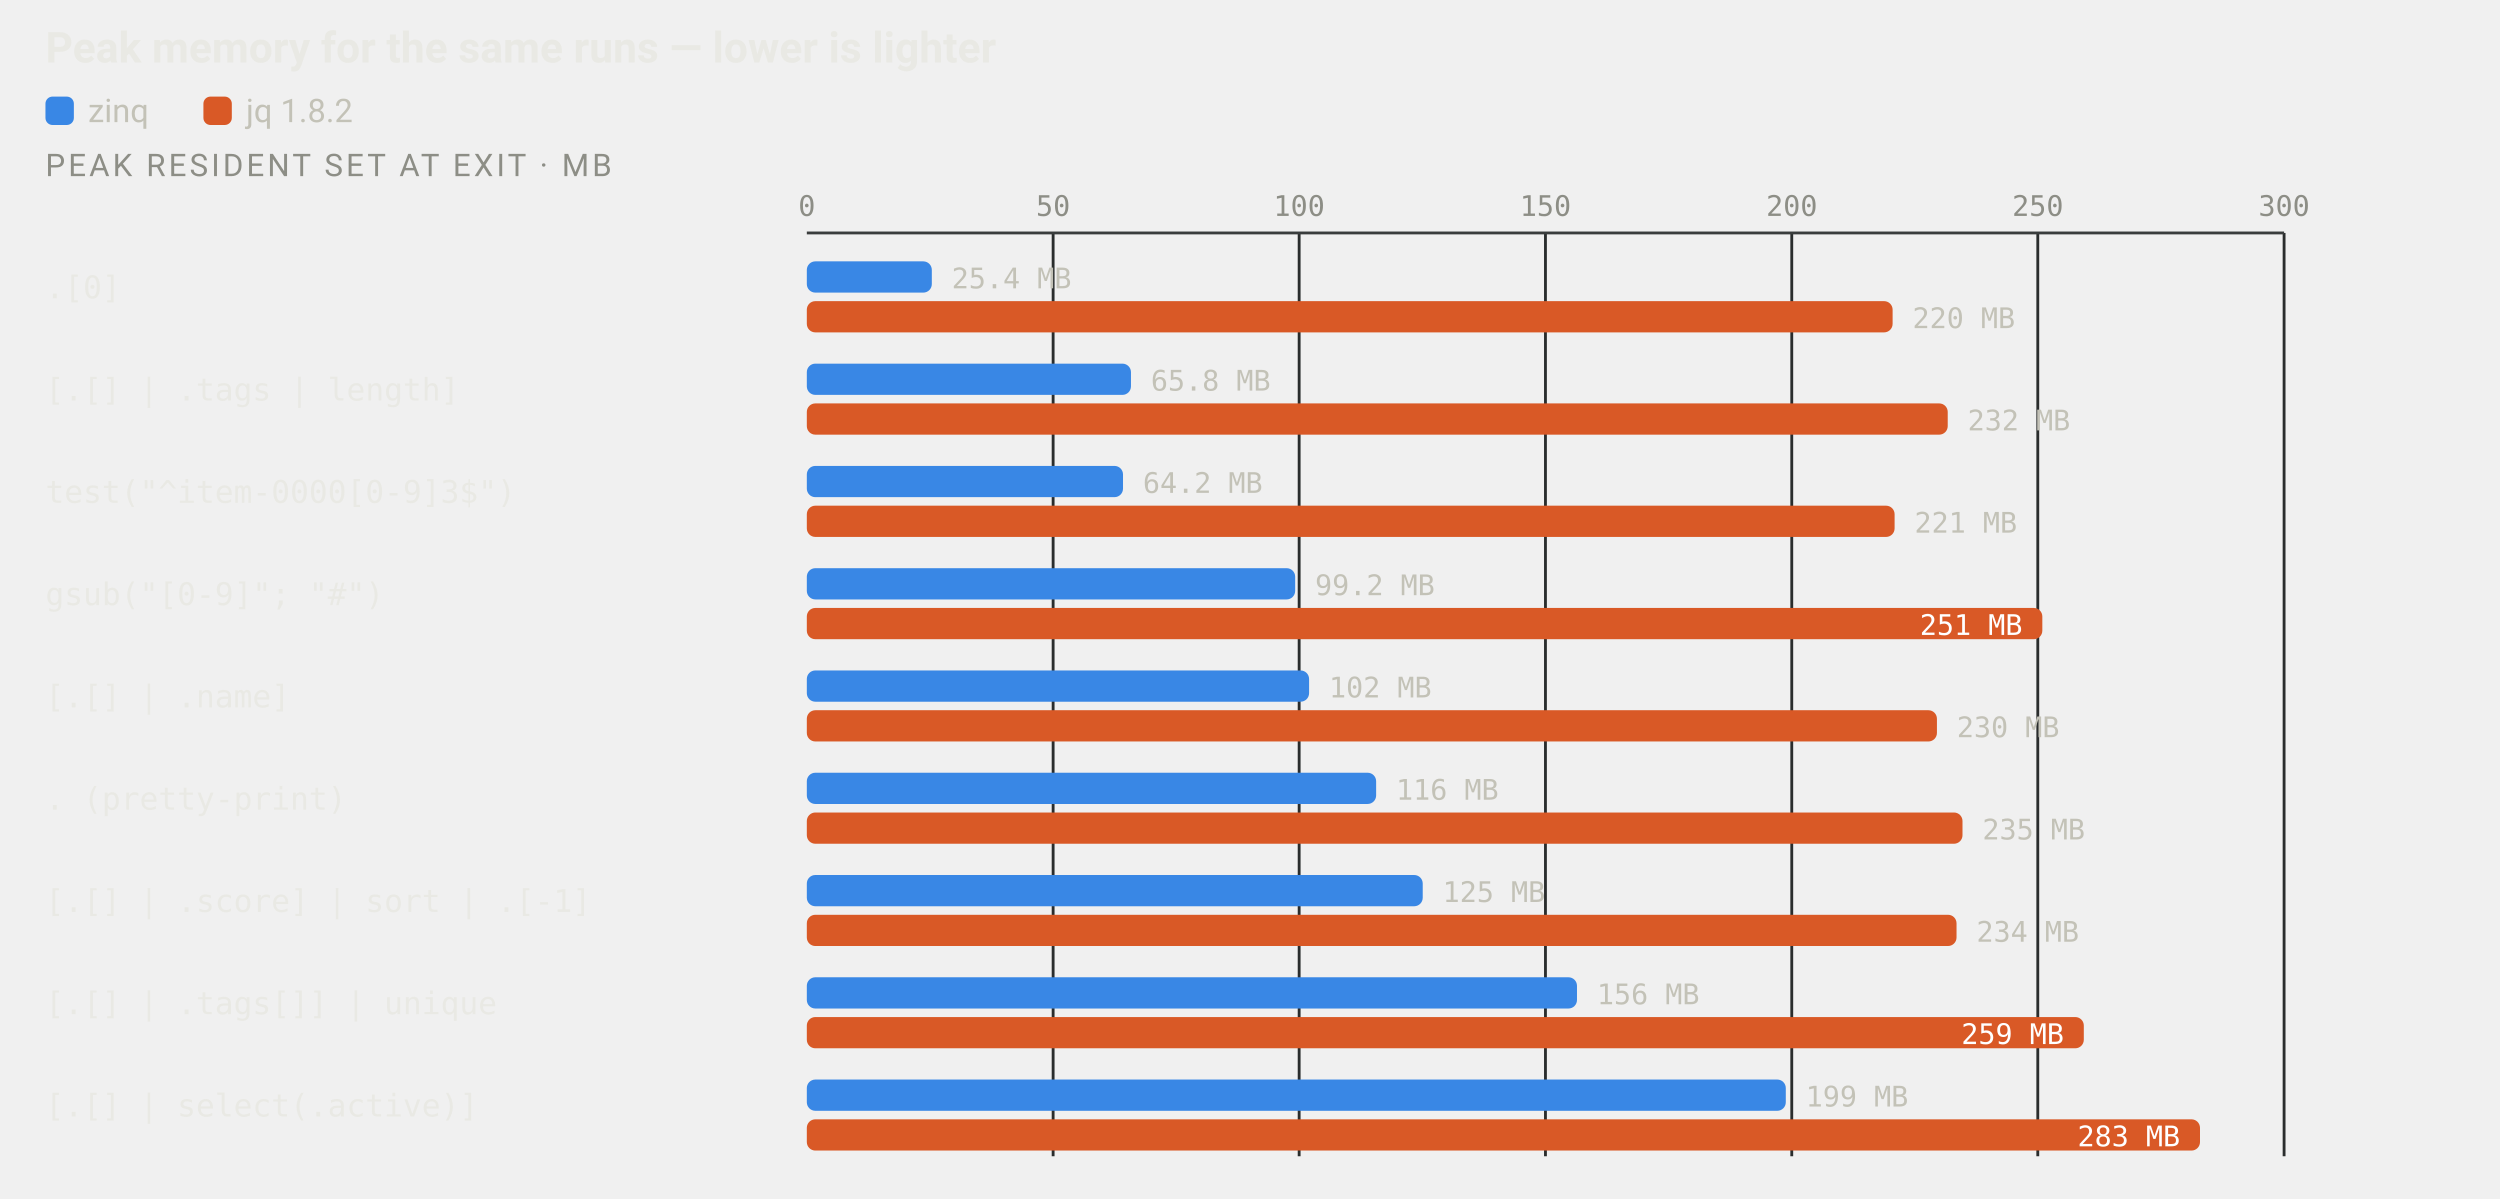
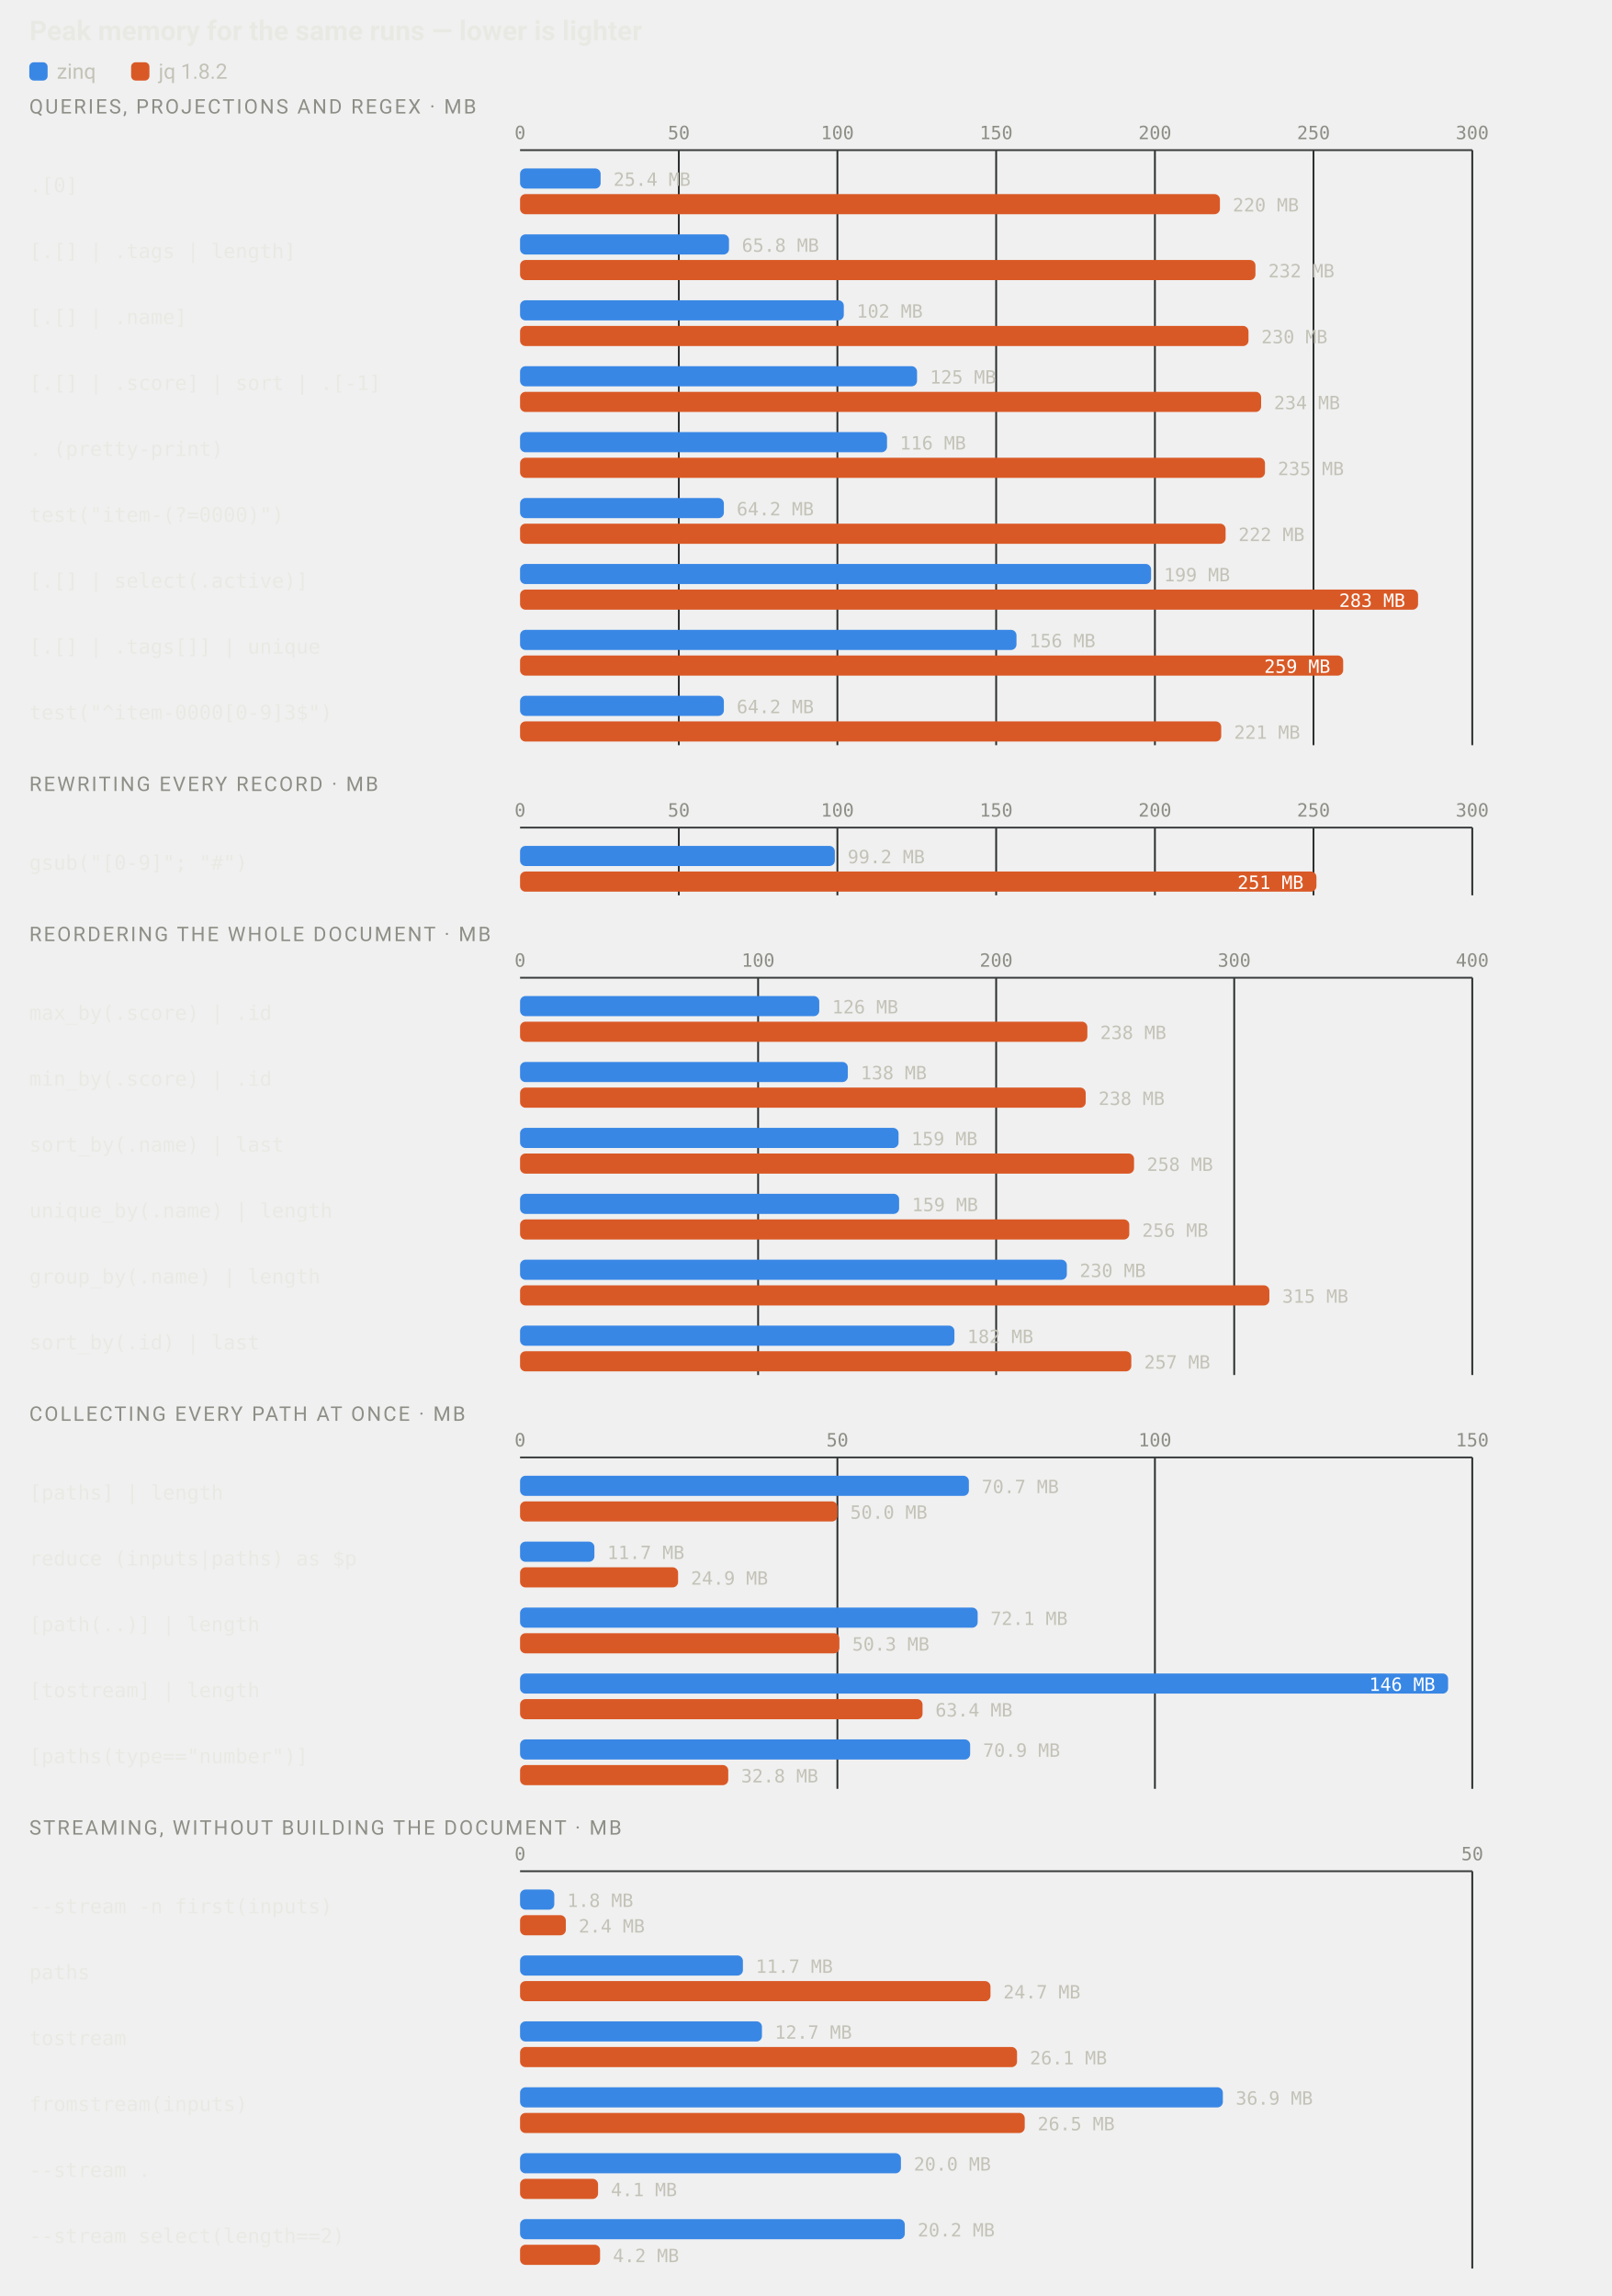
- <svg xmlns="http://www.w3.org/2000/svg" width="880" height="422" viewBox="0 0 880 422" role="img" aria-label="Peak memory for the same runs — lower is lighter">
+ <svg xmlns="http://www.w3.org/2000/svg" width="880" height="1254" viewBox="0 0 880 1254" role="img" aria-label="Peak memory for the same runs — lower is lighter">
  <text x="16" y="22" font-family="ui-sans-serif, system-ui, -apple-system, Segoe UI, Roboto, sans-serif" font-size="15" font-weight="600" fill="#e9e9e4">Peak memory for the same runs — lower is lighter</text>
  <rect x="16" y="34" width="10" height="10" rx="2.5" fill="#3987e5" />
  <text x="31" y="43" font-family="ui-sans-serif, system-ui, -apple-system, Segoe UI, Roboto, sans-serif" font-size="11.5" fill="#c3c2b7">zinq</text>
  <rect x="71.6" y="34" width="10" height="10" rx="2.5" fill="#d95926" />
  <text x="86.6" y="43" font-family="ui-sans-serif, system-ui, -apple-system, Segoe UI, Roboto, sans-serif" font-size="11.5" fill="#c3c2b7">jq 1.8.2</text>
  <line x1="804.0" y1="82" x2="804.0" y2="407" stroke="#2a2d2d" stroke-width="1" />
  <line x1="717.3" y1="82" x2="717.3" y2="407" stroke="#2a2d2d" stroke-width="1" />
  <line x1="630.7" y1="82" x2="630.7" y2="407" stroke="#2a2d2d" stroke-width="1" />
  <line x1="544.0" y1="82" x2="544.0" y2="407" stroke="#2a2d2d" stroke-width="1" />
  <line x1="457.3" y1="82" x2="457.3" y2="407" stroke="#2a2d2d" stroke-width="1" />
  <line x1="370.7" y1="82" x2="370.7" y2="407" stroke="#2a2d2d" stroke-width="1" />
-   <text x="16" y="62" font-family="ui-sans-serif, system-ui, -apple-system, Segoe UI, Roboto, sans-serif" font-size="11" letter-spacing="1.1" fill="#8d8e86">PEAK RESIDENT SET AT EXIT  ·  MB</text>
+   <text x="16" y="62" font-family="ui-sans-serif, system-ui, -apple-system, Segoe UI, Roboto, sans-serif" font-size="11" letter-spacing="1.1" fill="#8d8e86">QUERIES, PROJECTIONS AND REGEX  ·  MB</text>
  <text x="284.0" y="76" text-anchor="middle" font-family="ui-monospace, SFMono-Regular, Menlo, Consolas, monospace" font-size="10" fill="#8d8e86">0</text>
  <text x="370.7" y="76" text-anchor="middle" font-family="ui-monospace, SFMono-Regular, Menlo, Consolas, monospace" font-size="10" fill="#8d8e86">50</text>
  <text x="457.3" y="76" text-anchor="middle" font-family="ui-monospace, SFMono-Regular, Menlo, Consolas, monospace" font-size="10" fill="#8d8e86">100</text>
  <text x="544.0" y="76" text-anchor="middle" font-family="ui-monospace, SFMono-Regular, Menlo, Consolas, monospace" font-size="10" fill="#8d8e86">150</text>
  <text x="630.7" y="76" text-anchor="middle" font-family="ui-monospace, SFMono-Regular, Menlo, Consolas, monospace" font-size="10" fill="#8d8e86">200</text>
  <text x="717.3" y="76" text-anchor="middle" font-family="ui-monospace, SFMono-Regular, Menlo, Consolas, monospace" font-size="10" fill="#8d8e86">250</text>
  <text x="804.0" y="76" text-anchor="middle" font-family="ui-monospace, SFMono-Regular, Menlo, Consolas, monospace" font-size="10" fill="#8d8e86">300</text>
  <line x1="284" y1="82" x2="804" y2="82" stroke="#3a3d3d" stroke-width="1" />
  <rect x="284" y="92" width="44.0" height="11" rx="3" fill="#3987e5" />
  <text x="335.0" y="101.5" text-anchor="start" font-family="ui-monospace, SFMono-Regular, Menlo, Consolas, monospace" font-size="10" fill="#c3c2b7">25.4 MB</text>
  <rect x="284" y="106" width="382.2" height="11" rx="3" fill="#d95926" />
  <text x="673.2" y="115.5" text-anchor="start" font-family="ui-monospace, SFMono-Regular, Menlo, Consolas, monospace" font-size="10" fill="#c3c2b7">220 MB</text>
  <text x="16" y="105.0" font-family="ui-monospace, SFMono-Regular, Menlo, Consolas, monospace" font-size="11" fill="#e9e9e4">.[0]</text>
  <rect x="284" y="128" width="114.1" height="11" rx="3" fill="#3987e5" />
  <text x="405.1" y="137.5" text-anchor="start" font-family="ui-monospace, SFMono-Regular, Menlo, Consolas, monospace" font-size="10" fill="#c3c2b7">65.8 MB</text>
  <rect x="284" y="142" width="401.6" height="11" rx="3" fill="#d95926" />
  <text x="692.6" y="151.5" text-anchor="start" font-family="ui-monospace, SFMono-Regular, Menlo, Consolas, monospace" font-size="10" fill="#c3c2b7">232 MB</text>
  <text x="16" y="141.0" font-family="ui-monospace, SFMono-Regular, Menlo, Consolas, monospace" font-size="11" fill="#e9e9e4">[.[] | .tags | length]</text>
-   <rect x="284" y="164" width="111.3" height="11" rx="3" fill="#3987e5" />
-   <text x="402.3" y="173.5" text-anchor="start" font-family="ui-monospace, SFMono-Regular, Menlo, Consolas, monospace" font-size="10" fill="#c3c2b7">64.2 MB</text>
-   <rect x="284" y="178" width="382.9" height="11" rx="3" fill="#d95926" />
-   <text x="673.9" y="187.5" text-anchor="start" font-family="ui-monospace, SFMono-Regular, Menlo, Consolas, monospace" font-size="10" fill="#c3c2b7">221 MB</text>
-   <text x="16" y="177.0" font-family="ui-monospace, SFMono-Regular, Menlo, Consolas, monospace" font-size="11" fill="#e9e9e4">test("^item-0000[0-9]3$")</text>
-   <rect x="284" y="200" width="171.9" height="11" rx="3" fill="#3987e5" />
-   <text x="462.9" y="209.5" text-anchor="start" font-family="ui-monospace, SFMono-Regular, Menlo, Consolas, monospace" font-size="10" fill="#c3c2b7">99.2 MB</text>
-   <rect x="284" y="214" width="434.9" height="11" rx="3" fill="#d95926" />
-   <text x="711.9" y="223.5" text-anchor="end" font-family="ui-monospace, SFMono-Regular, Menlo, Consolas, monospace" font-size="10" fill="#ffffff">251 MB</text>
-   <text x="16" y="213.0" font-family="ui-monospace, SFMono-Regular, Menlo, Consolas, monospace" font-size="11" fill="#e9e9e4">gsub("[0-9]"; "#")</text>
-   <rect x="284" y="236" width="176.8" height="11" rx="3" fill="#3987e5" />
-   <text x="467.8" y="245.5" text-anchor="start" font-family="ui-monospace, SFMono-Regular, Menlo, Consolas, monospace" font-size="10" fill="#c3c2b7">102 MB</text>
-   <rect x="284" y="250" width="397.8" height="11" rx="3" fill="#d95926" />
-   <text x="688.8" y="259.5" text-anchor="start" font-family="ui-monospace, SFMono-Regular, Menlo, Consolas, monospace" font-size="10" fill="#c3c2b7">230 MB</text>
-   <text x="16" y="249.0" font-family="ui-monospace, SFMono-Regular, Menlo, Consolas, monospace" font-size="11" fill="#e9e9e4">[.[] | .name]</text>
-   <rect x="284" y="272" width="200.4" height="11" rx="3" fill="#3987e5" />
-   <text x="491.4" y="281.5" text-anchor="start" font-family="ui-monospace, SFMono-Regular, Menlo, Consolas, monospace" font-size="10" fill="#c3c2b7">116 MB</text>
-   <rect x="284" y="286" width="406.8" height="11" rx="3" fill="#d95926" />
-   <text x="697.8" y="295.5" text-anchor="start" font-family="ui-monospace, SFMono-Regular, Menlo, Consolas, monospace" font-size="10" fill="#c3c2b7">235 MB</text>
-   <text x="16" y="285.0" font-family="ui-monospace, SFMono-Regular, Menlo, Consolas, monospace" font-size="11" fill="#e9e9e4">. (pretty-print)</text>
-   <rect x="284" y="308" width="216.8" height="11" rx="3" fill="#3987e5" />
-   <text x="507.8" y="317.5" text-anchor="start" font-family="ui-monospace, SFMono-Regular, Menlo, Consolas, monospace" font-size="10" fill="#c3c2b7">125 MB</text>
-   <rect x="284" y="322" width="404.7" height="11" rx="3" fill="#d95926" />
-   <text x="695.7" y="331.5" text-anchor="start" font-family="ui-monospace, SFMono-Regular, Menlo, Consolas, monospace" font-size="10" fill="#c3c2b7">234 MB</text>
-   <text x="16" y="321.0" font-family="ui-monospace, SFMono-Regular, Menlo, Consolas, monospace" font-size="11" fill="#e9e9e4">[.[] | .score] | sort | .[-1]</text>
+   <rect x="284" y="164" width="176.8" height="11" rx="3" fill="#3987e5" />
+   <text x="467.8" y="173.5" text-anchor="start" font-family="ui-monospace, SFMono-Regular, Menlo, Consolas, monospace" font-size="10" fill="#c3c2b7">102 MB</text>
+   <rect x="284" y="178" width="397.8" height="11" rx="3" fill="#d95926" />
+   <text x="688.8" y="187.5" text-anchor="start" font-family="ui-monospace, SFMono-Regular, Menlo, Consolas, monospace" font-size="10" fill="#c3c2b7">230 MB</text>
+   <text x="16" y="177.0" font-family="ui-monospace, SFMono-Regular, Menlo, Consolas, monospace" font-size="11" fill="#e9e9e4">[.[] | .name]</text>
+   <rect x="284" y="200" width="216.8" height="11" rx="3" fill="#3987e5" />
+   <text x="507.8" y="209.5" text-anchor="start" font-family="ui-monospace, SFMono-Regular, Menlo, Consolas, monospace" font-size="10" fill="#c3c2b7">125 MB</text>
+   <rect x="284" y="214" width="404.7" height="11" rx="3" fill="#d95926" />
+   <text x="695.7" y="223.5" text-anchor="start" font-family="ui-monospace, SFMono-Regular, Menlo, Consolas, monospace" font-size="10" fill="#c3c2b7">234 MB</text>
+   <text x="16" y="213.0" font-family="ui-monospace, SFMono-Regular, Menlo, Consolas, monospace" font-size="11" fill="#e9e9e4">[.[] | .score] | sort | .[-1]</text>
+   <rect x="284" y="236" width="200.4" height="11" rx="3" fill="#3987e5" />
+   <text x="491.4" y="245.5" text-anchor="start" font-family="ui-monospace, SFMono-Regular, Menlo, Consolas, monospace" font-size="10" fill="#c3c2b7">116 MB</text>
+   <rect x="284" y="250" width="406.8" height="11" rx="3" fill="#d95926" />
+   <text x="697.8" y="259.5" text-anchor="start" font-family="ui-monospace, SFMono-Regular, Menlo, Consolas, monospace" font-size="10" fill="#c3c2b7">235 MB</text>
+   <text x="16" y="249.0" font-family="ui-monospace, SFMono-Regular, Menlo, Consolas, monospace" font-size="11" fill="#e9e9e4">. (pretty-print)</text>
+   <rect x="284" y="272" width="111.3" height="11" rx="3" fill="#3987e5" />
+   <text x="402.3" y="281.5" text-anchor="start" font-family="ui-monospace, SFMono-Regular, Menlo, Consolas, monospace" font-size="10" fill="#c3c2b7">64.2 MB</text>
+   <rect x="284" y="286" width="385.3" height="11" rx="3" fill="#d95926" />
+   <text x="676.3" y="295.5" text-anchor="start" font-family="ui-monospace, SFMono-Regular, Menlo, Consolas, monospace" font-size="10" fill="#c3c2b7">222 MB</text>
+   <text x="16" y="285.0" font-family="ui-monospace, SFMono-Regular, Menlo, Consolas, monospace" font-size="11" fill="#e9e9e4">test("item-(?=0000)")</text>
+   <rect x="284" y="308" width="344.6" height="11" rx="3" fill="#3987e5" />
+   <text x="635.6" y="317.5" text-anchor="start" font-family="ui-monospace, SFMono-Regular, Menlo, Consolas, monospace" font-size="10" fill="#c3c2b7">199 MB</text>
+   <rect x="284" y="322" width="490.4" height="11" rx="3" fill="#d95926" />
+   <text x="767.4" y="331.5" text-anchor="end" font-family="ui-monospace, SFMono-Regular, Menlo, Consolas, monospace" font-size="10" fill="#ffffff">283 MB</text>
+   <text x="16" y="321.0" font-family="ui-monospace, SFMono-Regular, Menlo, Consolas, monospace" font-size="11" fill="#e9e9e4">[.[] | select(.active)]</text>
  <rect x="284" y="344" width="271.1" height="11" rx="3" fill="#3987e5" />
  <text x="562.1" y="353.5" text-anchor="start" font-family="ui-monospace, SFMono-Regular, Menlo, Consolas, monospace" font-size="10" fill="#c3c2b7">156 MB</text>
  <rect x="284" y="358" width="449.5" height="11" rx="3" fill="#d95926" />
  <text x="726.5" y="367.5" text-anchor="end" font-family="ui-monospace, SFMono-Regular, Menlo, Consolas, monospace" font-size="10" fill="#ffffff">259 MB</text>
  <text x="16" y="357.0" font-family="ui-monospace, SFMono-Regular, Menlo, Consolas, monospace" font-size="11" fill="#e9e9e4">[.[] | .tags[]] | unique</text>
-   <rect x="284" y="380" width="344.6" height="11" rx="3" fill="#3987e5" />
-   <text x="635.6" y="389.5" text-anchor="start" font-family="ui-monospace, SFMono-Regular, Menlo, Consolas, monospace" font-size="10" fill="#c3c2b7">199 MB</text>
-   <rect x="284" y="394" width="490.4" height="11" rx="3" fill="#d95926" />
-   <text x="767.4" y="403.5" text-anchor="end" font-family="ui-monospace, SFMono-Regular, Menlo, Consolas, monospace" font-size="10" fill="#ffffff">283 MB</text>
-   <text x="16" y="393.0" font-family="ui-monospace, SFMono-Regular, Menlo, Consolas, monospace" font-size="11" fill="#e9e9e4">[.[] | select(.active)]</text>
+   <rect x="284" y="380" width="111.3" height="11" rx="3" fill="#3987e5" />
+   <text x="402.3" y="389.5" text-anchor="start" font-family="ui-monospace, SFMono-Regular, Menlo, Consolas, monospace" font-size="10" fill="#c3c2b7">64.2 MB</text>
+   <rect x="284" y="394" width="382.9" height="11" rx="3" fill="#d95926" />
+   <text x="673.9" y="403.5" text-anchor="start" font-family="ui-monospace, SFMono-Regular, Menlo, Consolas, monospace" font-size="10" fill="#c3c2b7">221 MB</text>
+   <text x="16" y="393.0" font-family="ui-monospace, SFMono-Regular, Menlo, Consolas, monospace" font-size="11" fill="#e9e9e4">test("^item-0000[0-9]3$")</text>
+   <line x1="804.0" y1="452" x2="804.0" y2="489" stroke="#2a2d2d" stroke-width="1" />
+   <line x1="717.3" y1="452" x2="717.3" y2="489" stroke="#2a2d2d" stroke-width="1" />
+   <line x1="630.7" y1="452" x2="630.7" y2="489" stroke="#2a2d2d" stroke-width="1" />
+   <line x1="544.0" y1="452" x2="544.0" y2="489" stroke="#2a2d2d" stroke-width="1" />
+   <line x1="457.3" y1="452" x2="457.3" y2="489" stroke="#2a2d2d" stroke-width="1" />
+   <line x1="370.7" y1="452" x2="370.7" y2="489" stroke="#2a2d2d" stroke-width="1" />
+   <text x="16" y="432" font-family="ui-sans-serif, system-ui, -apple-system, Segoe UI, Roboto, sans-serif" font-size="11" letter-spacing="1.1" fill="#8d8e86">REWRITING EVERY RECORD  ·  MB</text>
+   <text x="284.0" y="446" text-anchor="middle" font-family="ui-monospace, SFMono-Regular, Menlo, Consolas, monospace" font-size="10" fill="#8d8e86">0</text>
+   <text x="370.7" y="446" text-anchor="middle" font-family="ui-monospace, SFMono-Regular, Menlo, Consolas, monospace" font-size="10" fill="#8d8e86">50</text>
+   <text x="457.3" y="446" text-anchor="middle" font-family="ui-monospace, SFMono-Regular, Menlo, Consolas, monospace" font-size="10" fill="#8d8e86">100</text>
+   <text x="544.0" y="446" text-anchor="middle" font-family="ui-monospace, SFMono-Regular, Menlo, Consolas, monospace" font-size="10" fill="#8d8e86">150</text>
+   <text x="630.7" y="446" text-anchor="middle" font-family="ui-monospace, SFMono-Regular, Menlo, Consolas, monospace" font-size="10" fill="#8d8e86">200</text>
+   <text x="717.3" y="446" text-anchor="middle" font-family="ui-monospace, SFMono-Regular, Menlo, Consolas, monospace" font-size="10" fill="#8d8e86">250</text>
+   <text x="804.0" y="446" text-anchor="middle" font-family="ui-monospace, SFMono-Regular, Menlo, Consolas, monospace" font-size="10" fill="#8d8e86">300</text>
+   <line x1="284" y1="452" x2="804" y2="452" stroke="#3a3d3d" stroke-width="1" />
+   <rect x="284" y="462" width="171.9" height="11" rx="3" fill="#3987e5" />
+   <text x="462.9" y="471.5" text-anchor="start" font-family="ui-monospace, SFMono-Regular, Menlo, Consolas, monospace" font-size="10" fill="#c3c2b7">99.2 MB</text>
+   <rect x="284" y="476" width="434.9" height="11" rx="3" fill="#d95926" />
+   <text x="711.9" y="485.5" text-anchor="end" font-family="ui-monospace, SFMono-Regular, Menlo, Consolas, monospace" font-size="10" fill="#ffffff">251 MB</text>
+   <text x="16" y="475.0" font-family="ui-monospace, SFMono-Regular, Menlo, Consolas, monospace" font-size="11" fill="#e9e9e4">gsub("[0-9]"; "#")</text>
+   <line x1="804.0" y1="534" x2="804.0" y2="751" stroke="#2a2d2d" stroke-width="1" />
+   <line x1="674.0" y1="534" x2="674.0" y2="751" stroke="#2a2d2d" stroke-width="1" />
+   <line x1="544.0" y1="534" x2="544.0" y2="751" stroke="#2a2d2d" stroke-width="1" />
+   <line x1="414.0" y1="534" x2="414.0" y2="751" stroke="#2a2d2d" stroke-width="1" />
+   <text x="16" y="514" font-family="ui-sans-serif, system-ui, -apple-system, Segoe UI, Roboto, sans-serif" font-size="11" letter-spacing="1.1" fill="#8d8e86">REORDERING THE WHOLE DOCUMENT  ·  MB</text>
+   <text x="284.0" y="528" text-anchor="middle" font-family="ui-monospace, SFMono-Regular, Menlo, Consolas, monospace" font-size="10" fill="#8d8e86">0</text>
+   <text x="414.0" y="528" text-anchor="middle" font-family="ui-monospace, SFMono-Regular, Menlo, Consolas, monospace" font-size="10" fill="#8d8e86">100</text>
+   <text x="544.0" y="528" text-anchor="middle" font-family="ui-monospace, SFMono-Regular, Menlo, Consolas, monospace" font-size="10" fill="#8d8e86">200</text>
+   <text x="674.0" y="528" text-anchor="middle" font-family="ui-monospace, SFMono-Regular, Menlo, Consolas, monospace" font-size="10" fill="#8d8e86">300</text>
+   <text x="804.0" y="528" text-anchor="middle" font-family="ui-monospace, SFMono-Regular, Menlo, Consolas, monospace" font-size="10" fill="#8d8e86">400</text>
+   <line x1="284" y1="534" x2="804" y2="534" stroke="#3a3d3d" stroke-width="1" />
+   <rect x="284" y="544" width="163.4" height="11" rx="3" fill="#3987e5" />
+   <text x="454.4" y="553.5" text-anchor="start" font-family="ui-monospace, SFMono-Regular, Menlo, Consolas, monospace" font-size="10" fill="#c3c2b7">126 MB</text>
+   <rect x="284" y="558" width="309.8" height="11" rx="3" fill="#d95926" />
+   <text x="600.8" y="567.5" text-anchor="start" font-family="ui-monospace, SFMono-Regular, Menlo, Consolas, monospace" font-size="10" fill="#c3c2b7">238 MB</text>
+   <text x="16" y="557.0" font-family="ui-monospace, SFMono-Regular, Menlo, Consolas, monospace" font-size="11" fill="#e9e9e4">max_by(.score) | .id</text>
+   <rect x="284" y="580" width="179.0" height="11" rx="3" fill="#3987e5" />
+   <text x="470.0" y="589.5" text-anchor="start" font-family="ui-monospace, SFMono-Regular, Menlo, Consolas, monospace" font-size="10" fill="#c3c2b7">138 MB</text>
+   <rect x="284" y="594" width="308.9" height="11" rx="3" fill="#d95926" />
+   <text x="599.9" y="603.5" text-anchor="start" font-family="ui-monospace, SFMono-Regular, Menlo, Consolas, monospace" font-size="10" fill="#c3c2b7">238 MB</text>
+   <text x="16" y="593.0" font-family="ui-monospace, SFMono-Regular, Menlo, Consolas, monospace" font-size="11" fill="#e9e9e4">min_by(.score) | .id</text>
+   <rect x="284" y="616" width="206.7" height="11" rx="3" fill="#3987e5" />
+   <text x="497.7" y="625.5" text-anchor="start" font-family="ui-monospace, SFMono-Regular, Menlo, Consolas, monospace" font-size="10" fill="#c3c2b7">159 MB</text>
+   <rect x="284" y="630" width="335.3" height="11" rx="3" fill="#d95926" />
+   <text x="626.3" y="639.5" text-anchor="start" font-family="ui-monospace, SFMono-Regular, Menlo, Consolas, monospace" font-size="10" fill="#c3c2b7">258 MB</text>
+   <text x="16" y="629.0" font-family="ui-monospace, SFMono-Regular, Menlo, Consolas, monospace" font-size="11" fill="#e9e9e4">sort_by(.name) | last</text>
+   <rect x="284" y="652" width="207.0" height="11" rx="3" fill="#3987e5" />
+   <text x="498.0" y="661.5" text-anchor="start" font-family="ui-monospace, SFMono-Regular, Menlo, Consolas, monospace" font-size="10" fill="#c3c2b7">159 MB</text>
+   <rect x="284" y="666" width="332.7" height="11" rx="3" fill="#d95926" />
+   <text x="623.7" y="675.5" text-anchor="start" font-family="ui-monospace, SFMono-Regular, Menlo, Consolas, monospace" font-size="10" fill="#c3c2b7">256 MB</text>
+   <text x="16" y="665.0" font-family="ui-monospace, SFMono-Regular, Menlo, Consolas, monospace" font-size="11" fill="#e9e9e4">unique_by(.name) | length</text>
+   <rect x="284" y="688" width="298.6" height="11" rx="3" fill="#3987e5" />
+   <text x="589.6" y="697.5" text-anchor="start" font-family="ui-monospace, SFMono-Regular, Menlo, Consolas, monospace" font-size="10" fill="#c3c2b7">230 MB</text>
+   <rect x="284" y="702" width="409.2" height="11" rx="3" fill="#d95926" />
+   <text x="700.2" y="711.5" text-anchor="start" font-family="ui-monospace, SFMono-Regular, Menlo, Consolas, monospace" font-size="10" fill="#c3c2b7">315 MB</text>
+   <text x="16" y="701.0" font-family="ui-monospace, SFMono-Regular, Menlo, Consolas, monospace" font-size="11" fill="#e9e9e4">group_by(.name) | length</text>
+   <rect x="284" y="724" width="237.2" height="11" rx="3" fill="#3987e5" />
+   <text x="528.2" y="733.5" text-anchor="start" font-family="ui-monospace, SFMono-Regular, Menlo, Consolas, monospace" font-size="10" fill="#c3c2b7">182 MB</text>
+   <rect x="284" y="738" width="333.8" height="11" rx="3" fill="#d95926" />
+   <text x="624.8" y="747.5" text-anchor="start" font-family="ui-monospace, SFMono-Regular, Menlo, Consolas, monospace" font-size="10" fill="#c3c2b7">257 MB</text>
+   <text x="16" y="737.0" font-family="ui-monospace, SFMono-Regular, Menlo, Consolas, monospace" font-size="11" fill="#e9e9e4">sort_by(.id) | last</text>
+   <line x1="804.0" y1="796" x2="804.0" y2="977" stroke="#2a2d2d" stroke-width="1" />
+   <line x1="630.7" y1="796" x2="630.7" y2="977" stroke="#2a2d2d" stroke-width="1" />
+   <line x1="457.3" y1="796" x2="457.3" y2="977" stroke="#2a2d2d" stroke-width="1" />
+   <text x="16" y="776" font-family="ui-sans-serif, system-ui, -apple-system, Segoe UI, Roboto, sans-serif" font-size="11" letter-spacing="1.1" fill="#8d8e86">COLLECTING EVERY PATH AT ONCE  ·  MB</text>
+   <text x="284.0" y="790" text-anchor="middle" font-family="ui-monospace, SFMono-Regular, Menlo, Consolas, monospace" font-size="10" fill="#8d8e86">0</text>
+   <text x="457.3" y="790" text-anchor="middle" font-family="ui-monospace, SFMono-Regular, Menlo, Consolas, monospace" font-size="10" fill="#8d8e86">50</text>
+   <text x="630.7" y="790" text-anchor="middle" font-family="ui-monospace, SFMono-Regular, Menlo, Consolas, monospace" font-size="10" fill="#8d8e86">100</text>
+   <text x="804.0" y="790" text-anchor="middle" font-family="ui-monospace, SFMono-Regular, Menlo, Consolas, monospace" font-size="10" fill="#8d8e86">150</text>
+   <line x1="284" y1="796" x2="804" y2="796" stroke="#3a3d3d" stroke-width="1" />
+   <rect x="284" y="806" width="245.1" height="11" rx="3" fill="#3987e5" />
+   <text x="536.1" y="815.5" text-anchor="start" font-family="ui-monospace, SFMono-Regular, Menlo, Consolas, monospace" font-size="10" fill="#c3c2b7">70.7 MB</text>
+   <rect x="284" y="820" width="173.3" height="11" rx="3" fill="#d95926" />
+   <text x="464.3" y="829.5" text-anchor="start" font-family="ui-monospace, SFMono-Regular, Menlo, Consolas, monospace" font-size="10" fill="#c3c2b7">50.0 MB</text>
+   <text x="16" y="819.0" font-family="ui-monospace, SFMono-Regular, Menlo, Consolas, monospace" font-size="11" fill="#e9e9e4">[paths] | length</text>
+   <rect x="284" y="842" width="40.6" height="11" rx="3" fill="#3987e5" />
+   <text x="331.6" y="851.5" text-anchor="start" font-family="ui-monospace, SFMono-Regular, Menlo, Consolas, monospace" font-size="10" fill="#c3c2b7">11.7 MB</text>
+   <rect x="284" y="856" width="86.3" height="11" rx="3" fill="#d95926" />
+   <text x="377.3" y="865.5" text-anchor="start" font-family="ui-monospace, SFMono-Regular, Menlo, Consolas, monospace" font-size="10" fill="#c3c2b7">24.9 MB</text>
+   <text x="16" y="855.0" font-family="ui-monospace, SFMono-Regular, Menlo, Consolas, monospace" font-size="11" fill="#e9e9e4">reduce (inputs|paths) as $p</text>
+   <rect x="284" y="878" width="249.9" height="11" rx="3" fill="#3987e5" />
+   <text x="540.9" y="887.5" text-anchor="start" font-family="ui-monospace, SFMono-Regular, Menlo, Consolas, monospace" font-size="10" fill="#c3c2b7">72.1 MB</text>
+   <rect x="284" y="892" width="174.4" height="11" rx="3" fill="#d95926" />
+   <text x="465.4" y="901.5" text-anchor="start" font-family="ui-monospace, SFMono-Regular, Menlo, Consolas, monospace" font-size="10" fill="#c3c2b7">50.3 MB</text>
+   <text x="16" y="891.0" font-family="ui-monospace, SFMono-Regular, Menlo, Consolas, monospace" font-size="11" fill="#e9e9e4">[path(..)] | length</text>
+   <rect x="284" y="914" width="506.8" height="11" rx="3" fill="#3987e5" />
+   <text x="783.8" y="923.5" text-anchor="end" font-family="ui-monospace, SFMono-Regular, Menlo, Consolas, monospace" font-size="10" fill="#ffffff">146 MB</text>
+   <rect x="284" y="928" width="219.8" height="11" rx="3" fill="#d95926" />
+   <text x="510.8" y="937.5" text-anchor="start" font-family="ui-monospace, SFMono-Regular, Menlo, Consolas, monospace" font-size="10" fill="#c3c2b7">63.4 MB</text>
+   <text x="16" y="927.0" font-family="ui-monospace, SFMono-Regular, Menlo, Consolas, monospace" font-size="11" fill="#e9e9e4">[tostream] | length</text>
+   <rect x="284" y="950" width="245.8" height="11" rx="3" fill="#3987e5" />
+   <text x="536.8" y="959.5" text-anchor="start" font-family="ui-monospace, SFMono-Regular, Menlo, Consolas, monospace" font-size="10" fill="#c3c2b7">70.9 MB</text>
+   <rect x="284" y="964" width="113.7" height="11" rx="3" fill="#d95926" />
+   <text x="404.7" y="973.5" text-anchor="start" font-family="ui-monospace, SFMono-Regular, Menlo, Consolas, monospace" font-size="10" fill="#c3c2b7">32.8 MB</text>
+   <text x="16" y="963.0" font-family="ui-monospace, SFMono-Regular, Menlo, Consolas, monospace" font-size="11" fill="#e9e9e4">[paths(type=="number")]</text>
+   <line x1="804.0" y1="1022" x2="804.0" y2="1239" stroke="#2a2d2d" stroke-width="1" />
+   <text x="16" y="1002" font-family="ui-sans-serif, system-ui, -apple-system, Segoe UI, Roboto, sans-serif" font-size="11" letter-spacing="1.1" fill="#8d8e86">STREAMING, WITHOUT BUILDING THE DOCUMENT  ·  MB</text>
+   <text x="284.0" y="1016" text-anchor="middle" font-family="ui-monospace, SFMono-Regular, Menlo, Consolas, monospace" font-size="10" fill="#8d8e86">0</text>
+   <text x="804.0" y="1016" text-anchor="middle" font-family="ui-monospace, SFMono-Regular, Menlo, Consolas, monospace" font-size="10" fill="#8d8e86">50</text>
+   <line x1="284" y1="1022" x2="804" y2="1022" stroke="#3a3d3d" stroke-width="1" />
+   <rect x="284" y="1032" width="18.7" height="11" rx="3" fill="#3987e5" />
+   <text x="309.7" y="1041.5" text-anchor="start" font-family="ui-monospace, SFMono-Regular, Menlo, Consolas, monospace" font-size="10" fill="#c3c2b7">1.8 MB</text>
+   <rect x="284" y="1046" width="25.0" height="11" rx="3" fill="#d95926" />
+   <text x="316.0" y="1055.5" text-anchor="start" font-family="ui-monospace, SFMono-Regular, Menlo, Consolas, monospace" font-size="10" fill="#c3c2b7">2.4 MB</text>
+   <text x="16" y="1045.0" font-family="ui-monospace, SFMono-Regular, Menlo, Consolas, monospace" font-size="11" fill="#e9e9e4">--stream -n first(inputs)</text>
+   <rect x="284" y="1068" width="121.7" height="11" rx="3" fill="#3987e5" />
+   <text x="412.7" y="1077.5" text-anchor="start" font-family="ui-monospace, SFMono-Regular, Menlo, Consolas, monospace" font-size="10" fill="#c3c2b7">11.7 MB</text>
+   <rect x="284" y="1082" width="256.9" height="11" rx="3" fill="#d95926" />
+   <text x="547.9" y="1091.5" text-anchor="start" font-family="ui-monospace, SFMono-Regular, Menlo, Consolas, monospace" font-size="10" fill="#c3c2b7">24.7 MB</text>
+   <text x="16" y="1081.0" font-family="ui-monospace, SFMono-Regular, Menlo, Consolas, monospace" font-size="11" fill="#e9e9e4">paths</text>
+   <rect x="284" y="1104" width="132.1" height="11" rx="3" fill="#3987e5" />
+   <text x="423.1" y="1113.5" text-anchor="start" font-family="ui-monospace, SFMono-Regular, Menlo, Consolas, monospace" font-size="10" fill="#c3c2b7">12.7 MB</text>
+   <rect x="284" y="1118" width="271.4" height="11" rx="3" fill="#d95926" />
+   <text x="562.4" y="1127.5" text-anchor="start" font-family="ui-monospace, SFMono-Regular, Menlo, Consolas, monospace" font-size="10" fill="#c3c2b7">26.1 MB</text>
+   <text x="16" y="1117.0" font-family="ui-monospace, SFMono-Regular, Menlo, Consolas, monospace" font-size="11" fill="#e9e9e4">tostream</text>
+   <rect x="284" y="1140" width="383.8" height="11" rx="3" fill="#3987e5" />
+   <text x="674.8" y="1149.5" text-anchor="start" font-family="ui-monospace, SFMono-Regular, Menlo, Consolas, monospace" font-size="10" fill="#c3c2b7">36.9 MB</text>
+   <rect x="284" y="1154" width="275.6" height="11" rx="3" fill="#d95926" />
+   <text x="566.6" y="1163.5" text-anchor="start" font-family="ui-monospace, SFMono-Regular, Menlo, Consolas, monospace" font-size="10" fill="#c3c2b7">26.5 MB</text>
+   <text x="16" y="1153.0" font-family="ui-monospace, SFMono-Regular, Menlo, Consolas, monospace" font-size="11" fill="#e9e9e4">fromstream(inputs)</text>
+   <rect x="284" y="1176" width="208.0" height="11" rx="3" fill="#3987e5" />
+   <text x="499.0" y="1185.5" text-anchor="start" font-family="ui-monospace, SFMono-Regular, Menlo, Consolas, monospace" font-size="10" fill="#c3c2b7">20.0 MB</text>
+   <rect x="284" y="1190" width="42.6" height="11" rx="3" fill="#d95926" />
+   <text x="333.6" y="1199.5" text-anchor="start" font-family="ui-monospace, SFMono-Regular, Menlo, Consolas, monospace" font-size="10" fill="#c3c2b7">4.1 MB</text>
+   <text x="16" y="1189.0" font-family="ui-monospace, SFMono-Regular, Menlo, Consolas, monospace" font-size="11" fill="#e9e9e4">--stream .</text>
+   <rect x="284" y="1212" width="210.1" height="11" rx="3" fill="#3987e5" />
+   <text x="501.1" y="1221.5" text-anchor="start" font-family="ui-monospace, SFMono-Regular, Menlo, Consolas, monospace" font-size="10" fill="#c3c2b7">20.2 MB</text>
+   <rect x="284" y="1226" width="43.7" height="11" rx="3" fill="#d95926" />
+   <text x="334.7" y="1235.5" text-anchor="start" font-family="ui-monospace, SFMono-Regular, Menlo, Consolas, monospace" font-size="10" fill="#c3c2b7">4.2 MB</text>
+   <text x="16" y="1225.0" font-family="ui-monospace, SFMono-Regular, Menlo, Consolas, monospace" font-size="11" fill="#e9e9e4">--stream select(length==2)</text>
</svg>
